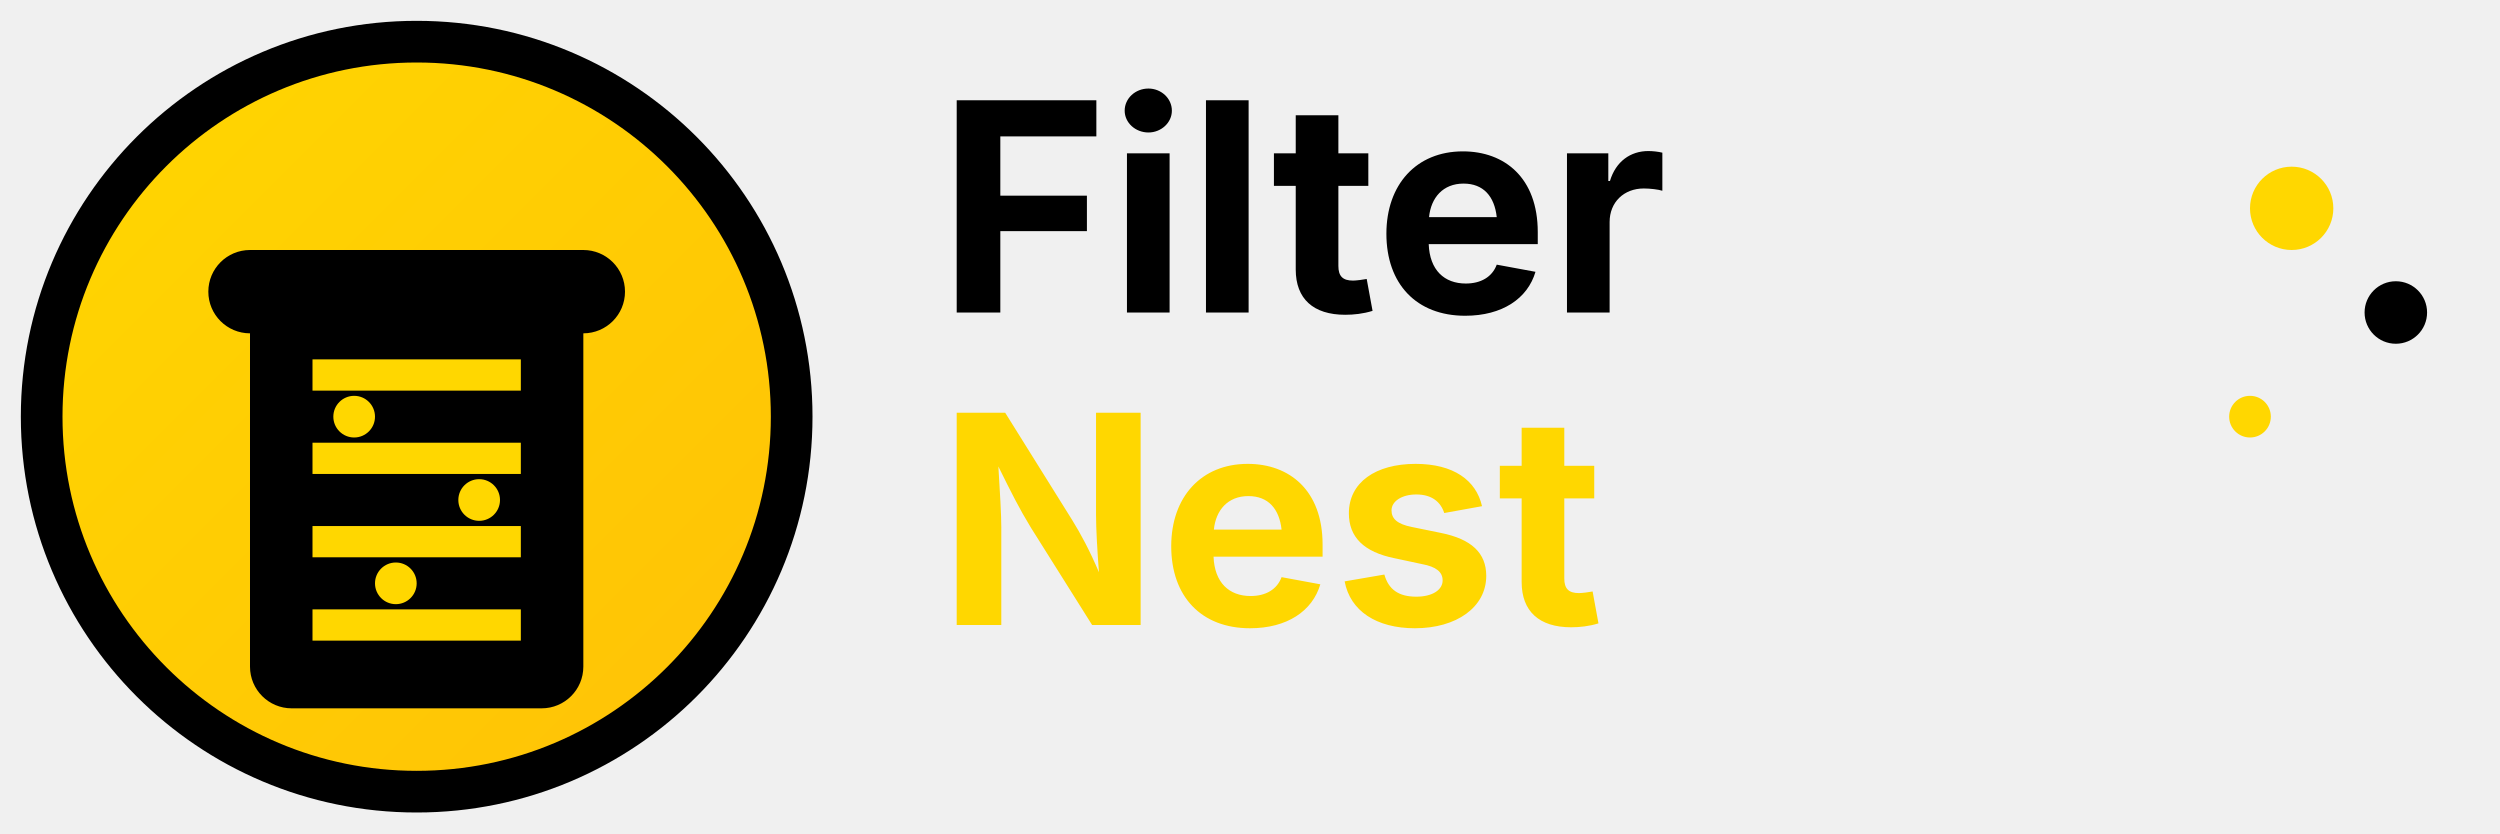
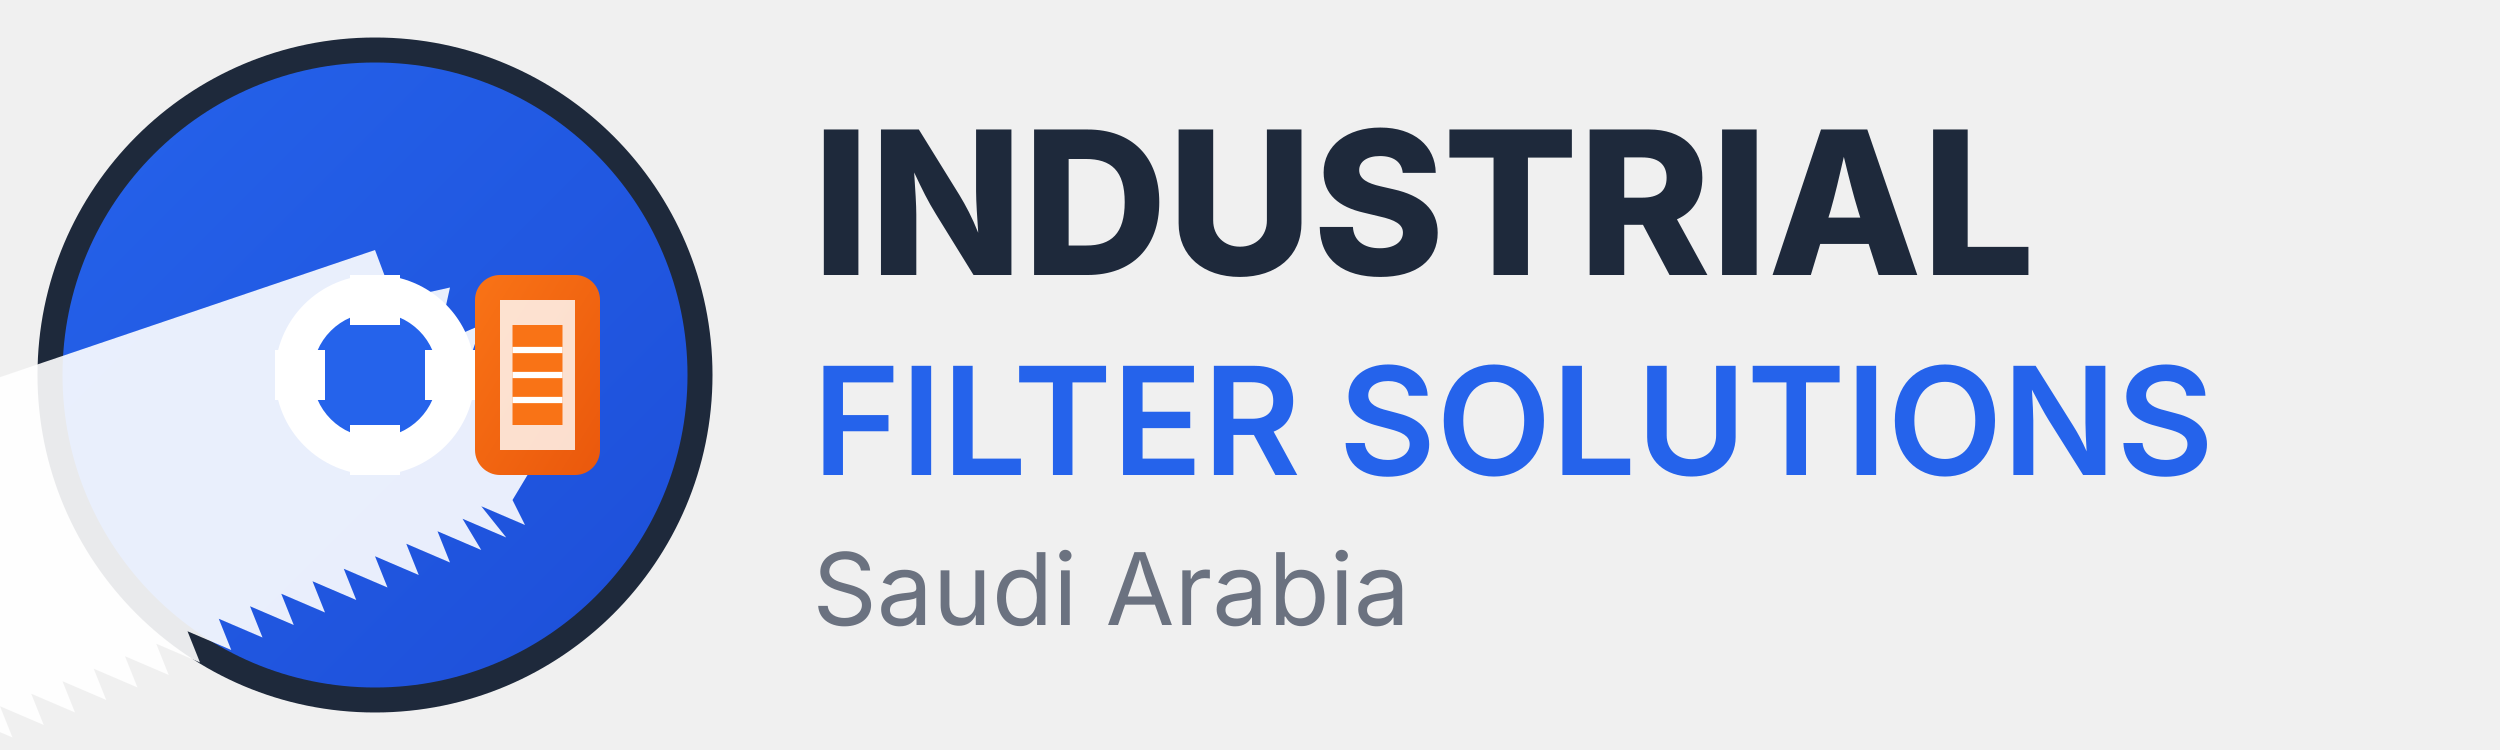
- <svg xmlns="http://www.w3.org/2000/svg" width="120" height="40" viewBox="0 0 120 40">
+ <svg xmlns="http://www.w3.org/2000/svg" width="200" height="60" viewBox="0 0 200 60">
  <defs>
-     <linearGradient id="yellowGradient" x1="0%" y1="0%" x2="100%" y2="100%">
-       <stop offset="0%" style="stop-color:#FFD700;stop-opacity:1" />
-       <stop offset="100%" style="stop-color:#FFC107;stop-opacity:1" />
+     <linearGradient id="blueGradient" x1="0%" y1="0%" x2="100%" y2="100%">
+       <stop offset="0%" style="stop-color:#2563EB;stop-opacity:1" />
+       <stop offset="100%" style="stop-color:#1D4ED8;stop-opacity:1" />
+     </linearGradient>
+     <linearGradient id="orangeGradient" x1="0%" y1="0%" x2="100%" y2="100%">
+       <stop offset="0%" style="stop-color:#F97316;stop-opacity:1" />
+       <stop offset="100%" style="stop-color:#EA580C;stop-opacity:1" />
    </linearGradient>
  </defs>
-   <circle cx="20" cy="20" r="18" fill="url(#yellowGradient)" stroke="#000000" stroke-width="2" />
-   <g transform="translate(8, 8)">
-     <rect x="4" y="6" width="16" height="20" rx="2" fill="#000000" />
-     <rect x="2" y="4" width="20" height="4" rx="2" fill="#000000" />
-     <line x1="7" y1="10" x2="17" y2="10" stroke="#FFD700" stroke-width="1.5" />
-     <line x1="7" y1="14" x2="17" y2="14" stroke="#FFD700" stroke-width="1.5" />
-     <line x1="7" y1="18" x2="17" y2="18" stroke="#FFD700" stroke-width="1.5" />
-     <line x1="7" y1="22" x2="17" y2="22" stroke="#FFD700" stroke-width="1.5" />
-     <circle cx="9" cy="12" r="1" fill="#FFD700" />
-     <circle cx="15" cy="16" r="1" fill="#FFD700" />
-     <circle cx="11" cy="20" r="1" fill="#FFD700" />
+   <circle cx="30" cy="30" r="26" fill="url(#blueGradient)" stroke="#1E293B" stroke-width="2" />
+   <g transform="translate(20, 20)">
+     <path d="M10 0L11.5 4L16 3L15 7.5L18.5 6L17 10.5L20 9L18.5 13L21 12L19.5 15.5L22 14.5L20.5 18L22.5 17.5L21 20L22 22L18.5 20.5L20.5 23L17 21.5L18.5 24L15 22.5L16 25L12.5 23.5L13.5 26L10 24.5L11 27L7.5 25.5L8.5 28L5 26.5L6 29L2.5 27.5L3.5 30L0 28.5L1 31L-2.5 29.5L-1.5 32L-5 30.5L-4 33L-7.5 31.5L-6.5 34L-10 32.5L-9 35L-12.5 33.5L-11.5 36L-15 34.5L-14 37L-17.5 35.5L-16.5 38L-20 36.5L-19 39L-22.5 37.5L-21.5 40L-25 38.5L-24 41L-27.5 39.5L-26.5 42L-30 40.5L-29 43L-32.5 41.5L-31.5 44L-35 42.5L-34 45L-37.5 43.5L-36.5 46L-40 44.5L-39 47L-42.5 45.5L-41.5 48L-45 46.5L-44 49L-47.5 47.5L-46.5 50L-50 48.5L-49 20L10 0Z" fill="white" opacity="0.9" />
+     <circle cx="10" cy="10" r="8" fill="white" />
+     <circle cx="10" cy="10" r="5" fill="#2563EB" />
+     <rect x="8" y="2" width="4" height="4" fill="white" />
+     <rect x="8" y="14" width="4" height="4" fill="white" />
+     <rect x="2" y="8" width="4" height="4" fill="white" />
+     <rect x="14" y="8" width="4" height="4" fill="white" />
  </g>
-   <text x="45" y="15" font-family="Inter, sans-serif" font-size="14" font-weight="700" fill="#000000">Filter</text>
-   <text x="45" y="30" font-family="Inter, sans-serif" font-size="14" font-weight="700" fill="#FFD700">Nest</text>
-   <circle cx="110" cy="10" r="2" fill="#FFD700" />
-   <circle cx="115" cy="15" r="1.5" fill="#000000" />
-   <circle cx="108" cy="20" r="1" fill="#FFD700" />
+   <g transform="translate(38, 22)">
+     <rect x="0" y="0" width="10" height="16" rx="2" fill="url(#orangeGradient)" />
+     <rect x="2" y="2" width="6" height="12" fill="white" opacity="0.8" />
+     <rect x="3" y="4" width="4" height="8" fill="#F97316" />
+     <line x1="3" y1="6" x2="7" y2="6" stroke="white" stroke-width="0.5" />
+     <line x1="3" y1="8" x2="7" y2="8" stroke="white" stroke-width="0.5" />
+     <line x1="3" y1="10" x2="7" y2="10" stroke="white" stroke-width="0.5" />
+   </g>
+   <text x="65" y="22" font-family="Inter, sans-serif" font-weight="800" font-size="16" fill="#1E293B">
+     INDUSTRIAL
+   </text>
+   <text x="65" y="38" font-family="Inter, sans-serif" font-weight="600" font-size="12" fill="#2563EB">
+     FILTER SOLUTIONS
+   </text>
+   <text x="65" y="50" font-family="Inter, sans-serif" font-weight="400" font-size="8" fill="#6B7280">
+     Saudi Arabia
+   </text>
</svg>
